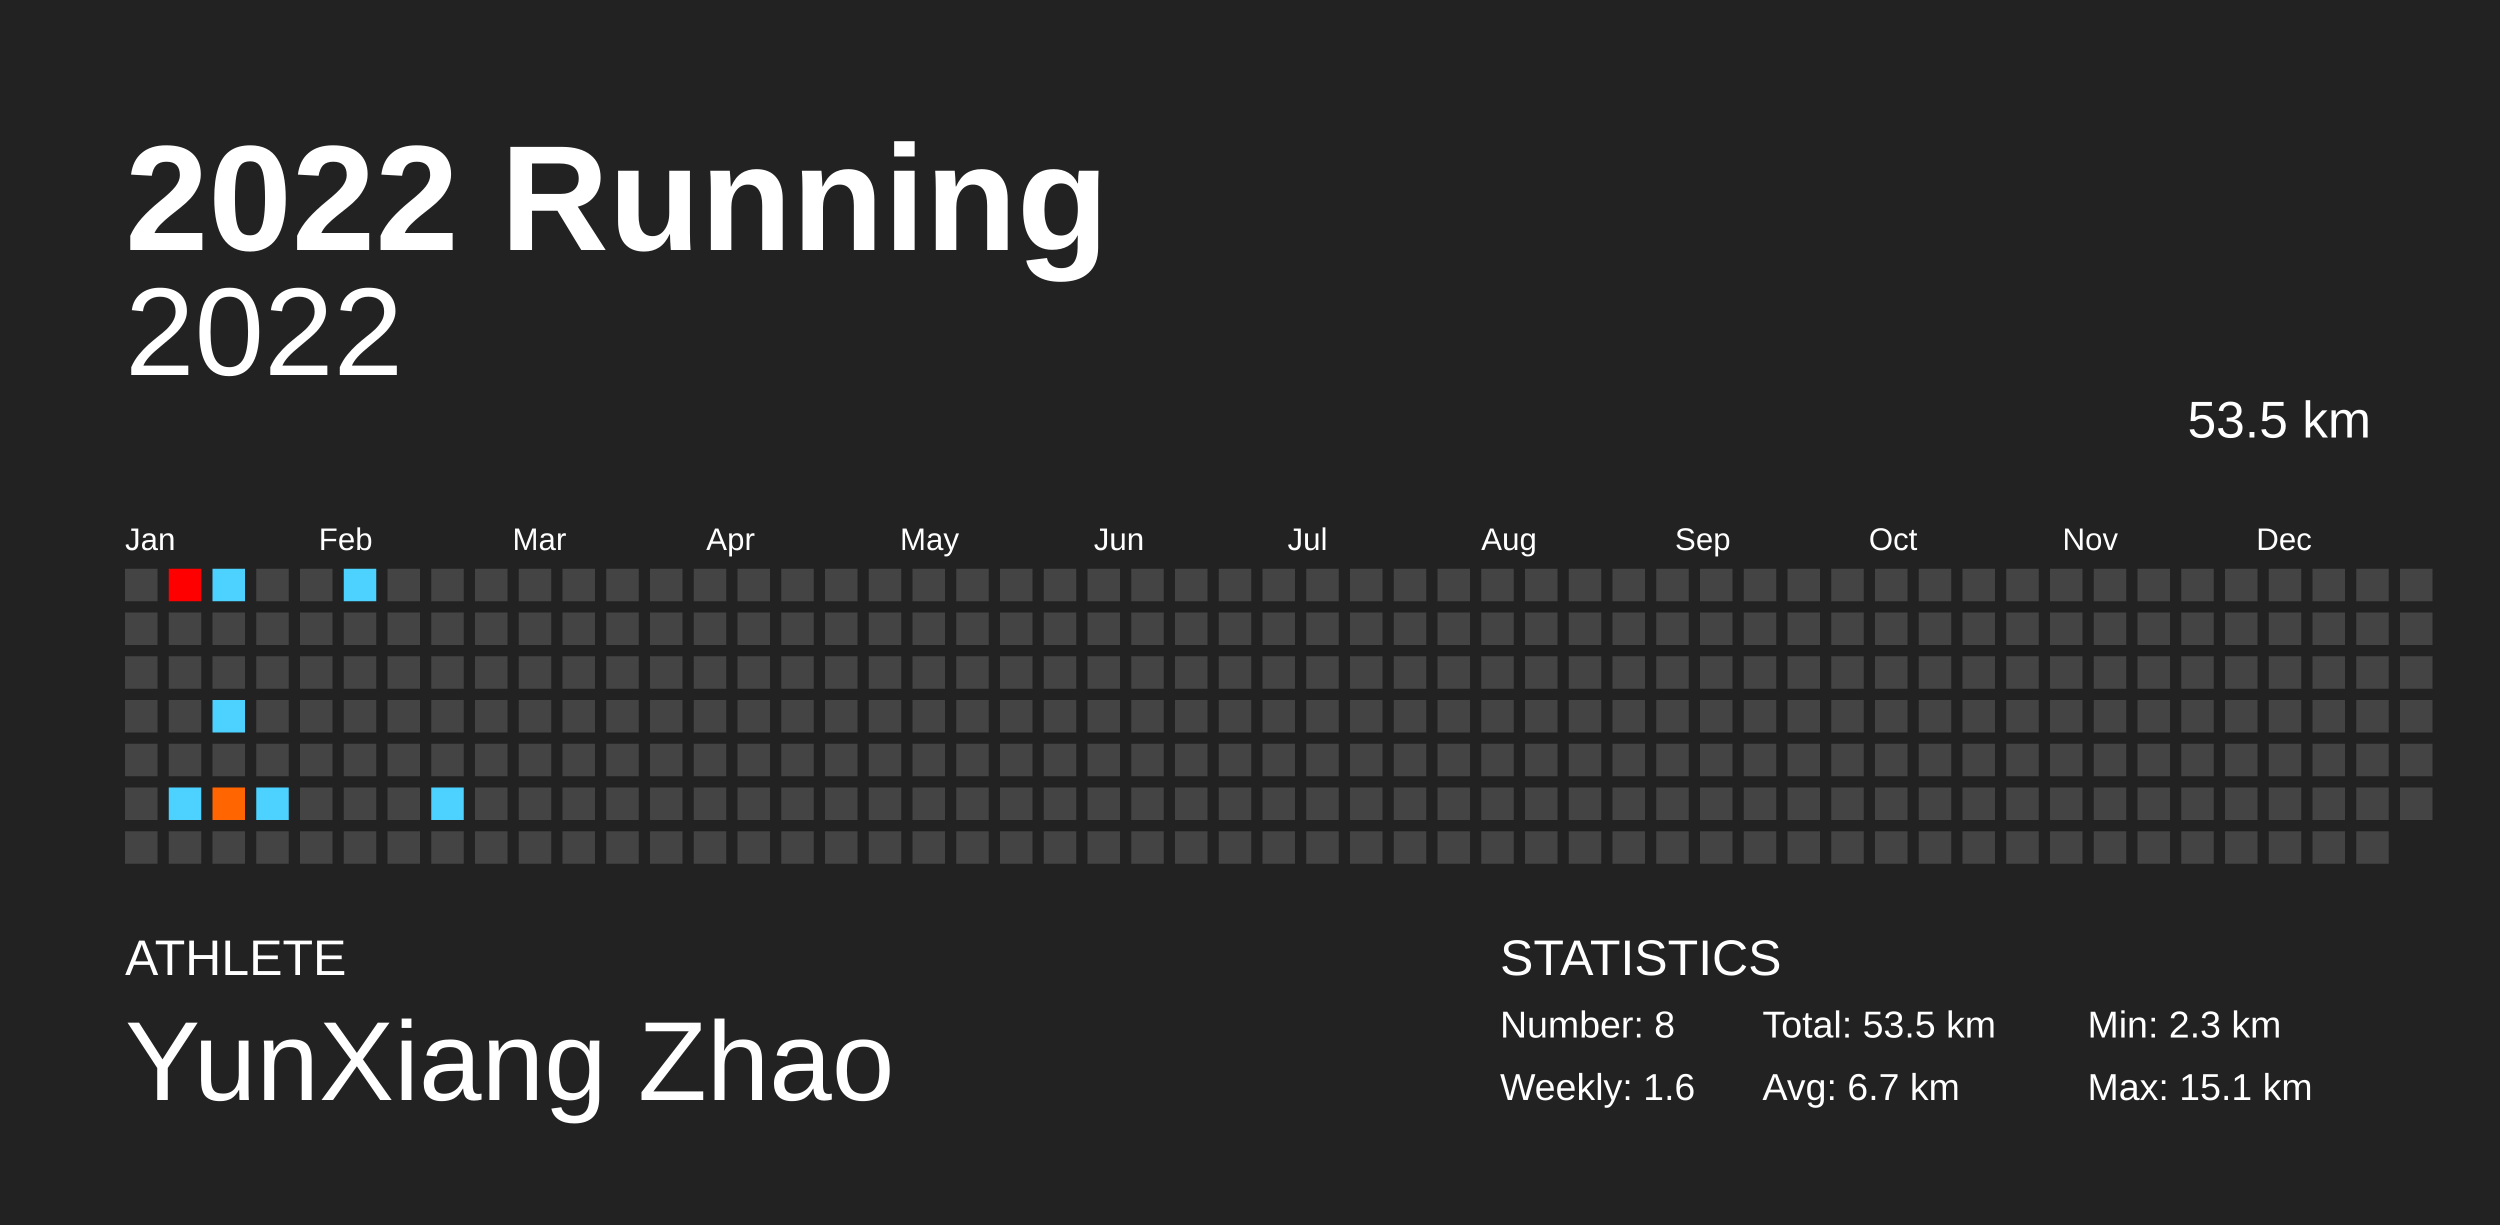
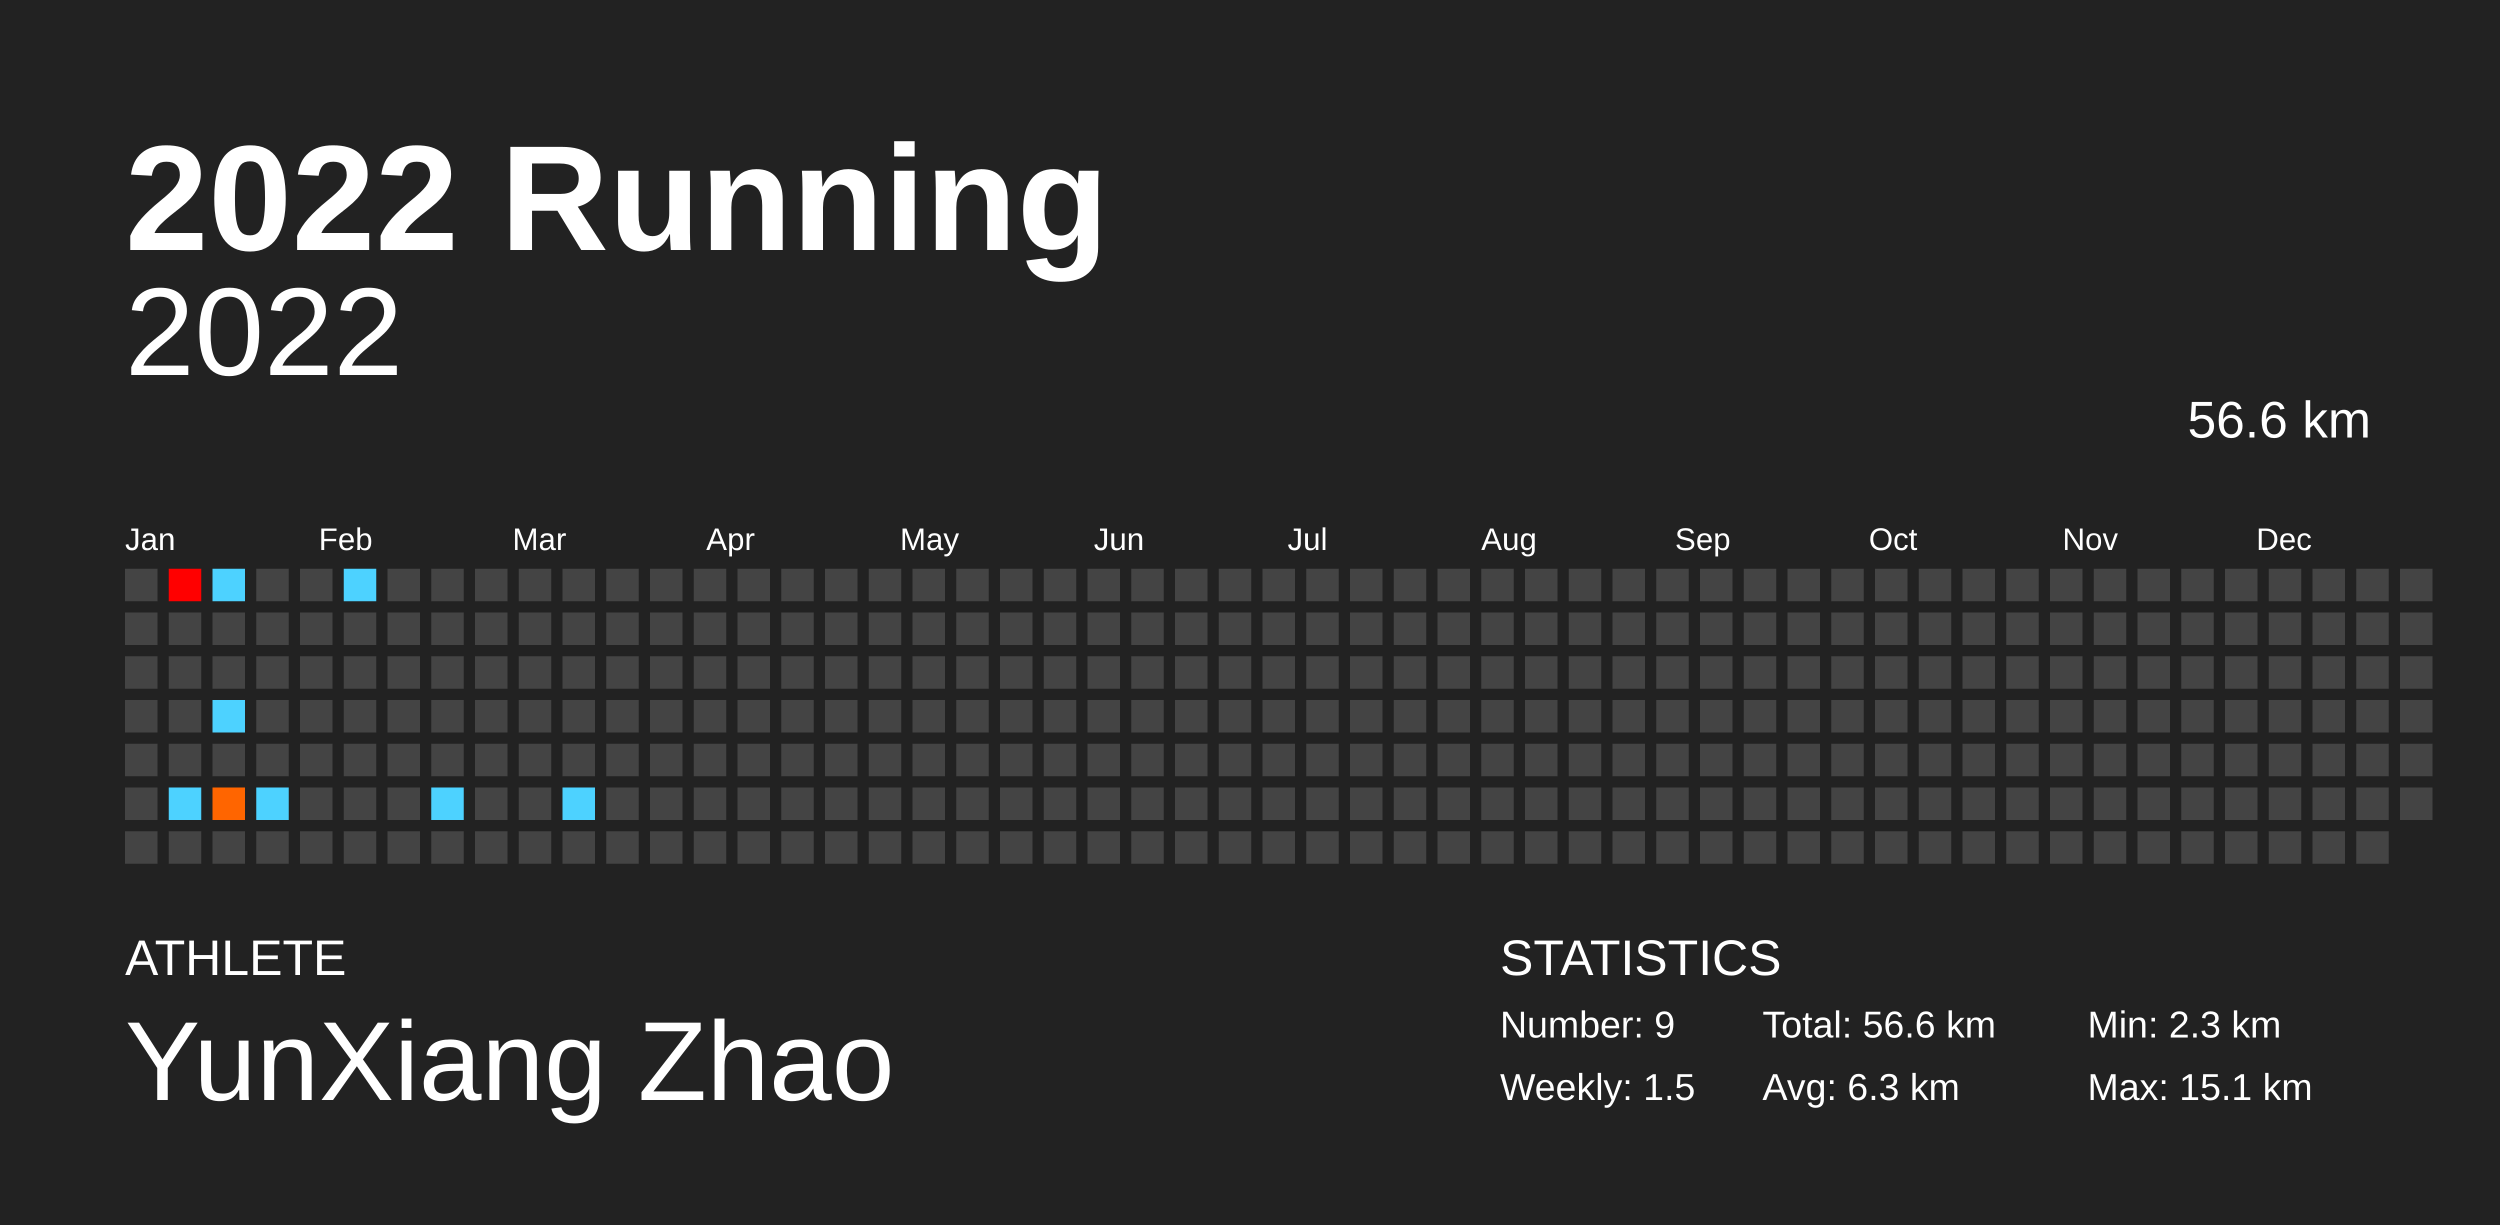
<svg xmlns="http://www.w3.org/2000/svg" baseProfile="full" height="98mm" version="1.1" viewBox="0,0,200,98" width="200mm">
  <defs />
  <rect fill="#222222" height="98" width="200" x="0" y="0" />
  <text fill="#FFFFFF" style="font-size:12px; font-family:Arial; font-weight:bold;" x="10" y="20">2022 Running</text>
  <text fill="#FFFFFF" style="font-size:4px; font-family:Arial" x="10" y="78">ATHLETE</text>
  <text fill="#FFFFFF" style="font-size:9px; font-family:Arial" x="10" y="88">YunXiang Zhao</text>
  <text fill="#FFFFFF" style="font-size:4px; font-family:Arial" x="120" y="78">STATISTICS</text>
-   <text fill="#FFFFFF" style="font-size:3px; font-family:Arial" x="120" y="83">Number: 8</text>
-   <text fill="#FFFFFF" style="font-size:3px; font-family:Arial" x="120" y="88">Weekly: 1.6</text>
-   <text fill="#FFFFFF" style="font-size:3px; font-family:Arial" x="141" y="83">Total: 53.5 km</text>
-   <text fill="#FFFFFF" style="font-size:3px; font-family:Arial" x="141" y="88">Avg: 6.7 km</text>
+   <text fill="#FFFFFF" style="font-size:3px; font-family:Arial" x="120" y="83">Number: 9</text>
+   <text fill="#FFFFFF" style="font-size:3px; font-family:Arial" x="120" y="88">Weekly: 1.5</text>
+   <text fill="#FFFFFF" style="font-size:3px; font-family:Arial" x="141" y="83">Total: 56.6 km</text>
+   <text fill="#FFFFFF" style="font-size:3px; font-family:Arial" x="141" y="88">Avg: 6.3 km</text>
  <text fill="#FFFFFF" style="font-size:3px; font-family:Arial" x="167" y="83">Min: 2.3 km</text>
  <text fill="#FFFFFF" style="font-size:3px; font-family:Arial" x="167" y="88">Max: 15.1 km</text>
  <text alignment-baseline="hanging" fill="#FFFFFF" style="font-size:10.0px; font-family:Arial;" x="10" y="30">2022</text>
-   <text alignment-baseline="hanging" fill="#FFFFFF" style="font-size:4.125px; font-family:Arial;" x="175" y="35">53.5 km</text>
+   <text alignment-baseline="hanging" fill="#FFFFFF" style="font-size:4.125px; font-family:Arial;" x="175" y="35">56.6 km</text>
  <text fill="#FFFFFF" style="font-size:2.5px; font-family:Arial" x="10.0" y="44">Jan</text>
  <text fill="#FFFFFF" style="font-size:2.5px; font-family:Arial" x="25.5" y="44">Feb</text>
  <text fill="#FFFFFF" style="font-size:2.5px; font-family:Arial" x="41.0" y="44">Mar</text>
  <text fill="#FFFFFF" style="font-size:2.5px; font-family:Arial" x="56.5" y="44">Apr</text>
  <text fill="#FFFFFF" style="font-size:2.5px; font-family:Arial" x="72.0" y="44">May</text>
  <text fill="#FFFFFF" style="font-size:2.5px; font-family:Arial" x="87.5" y="44">Jun</text>
  <text fill="#FFFFFF" style="font-size:2.5px; font-family:Arial" x="103.0" y="44">Jul</text>
  <text fill="#FFFFFF" style="font-size:2.5px; font-family:Arial" x="118.5" y="44">Aug</text>
  <text fill="#FFFFFF" style="font-size:2.5px; font-family:Arial" x="134.0" y="44">Sep</text>
  <text fill="#FFFFFF" style="font-size:2.5px; font-family:Arial" x="149.5" y="44">Oct</text>
  <text fill="#FFFFFF" style="font-size:2.5px; font-family:Arial" x="165.0" y="44">Nov</text>
  <text fill="#FFFFFF" style="font-size:2.5px; font-family:Arial" x="180.5" y="44">Dec</text>
  <rect fill="#444444" height="2.6" width="2.6" x="10.0" y="45.5" />
  <rect fill="#444444" height="2.6" width="2.6" x="10.0" y="49.0" />
  <rect fill="#444444" height="2.6" width="2.6" x="10.0" y="52.5" />
  <rect fill="#444444" height="2.6" width="2.6" x="10.0" y="56.0" />
  <rect fill="#444444" height="2.6" width="2.6" x="10.0" y="59.5" />
  <rect fill="#444444" height="2.6" width="2.6" x="10.0" y="63.0" />
  <rect fill="#444444" height="2.6" width="2.6" x="10.0" y="66.5" />
  <rect fill="#ff0000" height="2.6" width="2.6" x="13.5" y="45.5" />
  <rect fill="#444444" height="2.6" width="2.6" x="13.5" y="49.0" />
  <rect fill="#444444" height="2.6" width="2.6" x="13.5" y="52.5" />
  <rect fill="#444444" height="2.6" width="2.6" x="13.5" y="56.0" />
  <rect fill="#444444" height="2.6" width="2.6" x="13.5" y="59.5" />
  <rect fill="#4dd2ff" height="2.6" width="2.6" x="13.5" y="63.0" />
  <rect fill="#444444" height="2.6" width="2.6" x="13.5" y="66.5" />
  <rect fill="#4dd2ff" height="2.6" width="2.6" x="17.0" y="45.5" />
  <rect fill="#444444" height="2.6" width="2.6" x="17.0" y="49.0" />
  <rect fill="#444444" height="2.6" width="2.6" x="17.0" y="52.5" />
  <rect fill="#4dd2ff" height="2.6" width="2.6" x="17.0" y="56.0" />
  <rect fill="#444444" height="2.6" width="2.6" x="17.0" y="59.5" />
  <rect fill="#ff6500" height="2.6" width="2.6" x="17.0" y="63.0" />
  <rect fill="#444444" height="2.6" width="2.6" x="17.0" y="66.5" />
  <rect fill="#444444" height="2.6" width="2.6" x="20.5" y="45.5" />
  <rect fill="#444444" height="2.6" width="2.6" x="20.5" y="49.0" />
  <rect fill="#444444" height="2.6" width="2.6" x="20.5" y="52.5" />
  <rect fill="#444444" height="2.6" width="2.6" x="20.5" y="56.0" />
  <rect fill="#444444" height="2.6" width="2.6" x="20.5" y="59.5" />
  <rect fill="#4dd2ff" height="2.6" width="2.6" x="20.5" y="63.0" />
  <rect fill="#444444" height="2.6" width="2.6" x="20.5" y="66.5" />
  <rect fill="#444444" height="2.6" width="2.6" x="24.0" y="45.5" />
  <rect fill="#444444" height="2.6" width="2.6" x="24.0" y="49.0" />
  <rect fill="#444444" height="2.6" width="2.6" x="24.0" y="52.5" />
  <rect fill="#444444" height="2.6" width="2.6" x="24.0" y="56.0" />
  <rect fill="#444444" height="2.6" width="2.6" x="24.0" y="59.5" />
  <rect fill="#444444" height="2.6" width="2.6" x="24.0" y="63.0" />
  <rect fill="#444444" height="2.6" width="2.6" x="24.0" y="66.5" />
  <rect fill="#4dd2ff" height="2.6" width="2.6" x="27.5" y="45.5" />
  <rect fill="#444444" height="2.6" width="2.6" x="27.5" y="49.0" />
  <rect fill="#444444" height="2.6" width="2.6" x="27.5" y="52.5" />
  <rect fill="#444444" height="2.6" width="2.6" x="27.5" y="56.0" />
  <rect fill="#444444" height="2.6" width="2.6" x="27.5" y="59.5" />
  <rect fill="#444444" height="2.6" width="2.6" x="27.5" y="63.0" />
  <rect fill="#444444" height="2.6" width="2.6" x="27.5" y="66.5" />
  <rect fill="#444444" height="2.6" width="2.6" x="31.0" y="45.5" />
  <rect fill="#444444" height="2.6" width="2.6" x="31.0" y="49.0" />
  <rect fill="#444444" height="2.6" width="2.6" x="31.0" y="52.5" />
  <rect fill="#444444" height="2.6" width="2.6" x="31.0" y="56.0" />
  <rect fill="#444444" height="2.6" width="2.6" x="31.0" y="59.5" />
  <rect fill="#444444" height="2.6" width="2.6" x="31.0" y="63.0" />
  <rect fill="#444444" height="2.6" width="2.6" x="31.0" y="66.5" />
  <rect fill="#444444" height="2.6" width="2.6" x="34.5" y="45.5" />
  <rect fill="#444444" height="2.6" width="2.6" x="34.5" y="49.0" />
  <rect fill="#444444" height="2.6" width="2.6" x="34.5" y="52.5" />
  <rect fill="#444444" height="2.6" width="2.6" x="34.5" y="56.0" />
  <rect fill="#444444" height="2.6" width="2.6" x="34.5" y="59.5" />
  <rect fill="#4dd2ff" height="2.6" width="2.6" x="34.5" y="63.0" />
  <rect fill="#444444" height="2.6" width="2.6" x="34.5" y="66.5" />
  <rect fill="#444444" height="2.6" width="2.6" x="38.0" y="45.5" />
  <rect fill="#444444" height="2.6" width="2.6" x="38.0" y="49.0" />
  <rect fill="#444444" height="2.6" width="2.6" x="38.0" y="52.5" />
  <rect fill="#444444" height="2.6" width="2.6" x="38.0" y="56.0" />
  <rect fill="#444444" height="2.6" width="2.6" x="38.0" y="59.5" />
  <rect fill="#444444" height="2.6" width="2.6" x="38.0" y="63.0" />
  <rect fill="#444444" height="2.6" width="2.6" x="38.0" y="66.5" />
  <rect fill="#444444" height="2.6" width="2.6" x="41.5" y="45.5" />
  <rect fill="#444444" height="2.6" width="2.6" x="41.5" y="49.0" />
  <rect fill="#444444" height="2.6" width="2.6" x="41.5" y="52.5" />
  <rect fill="#444444" height="2.6" width="2.6" x="41.5" y="56.0" />
  <rect fill="#444444" height="2.6" width="2.6" x="41.5" y="59.5" />
  <rect fill="#444444" height="2.6" width="2.6" x="41.5" y="63.0" />
  <rect fill="#444444" height="2.6" width="2.6" x="41.5" y="66.5" />
  <rect fill="#444444" height="2.6" width="2.6" x="45.0" y="45.5" />
  <rect fill="#444444" height="2.6" width="2.6" x="45.0" y="49.0" />
  <rect fill="#444444" height="2.6" width="2.6" x="45.0" y="52.5" />
  <rect fill="#444444" height="2.6" width="2.6" x="45.0" y="56.0" />
  <rect fill="#444444" height="2.6" width="2.6" x="45.0" y="59.5" />
-   <rect fill="#444444" height="2.6" width="2.6" x="45.0" y="63.0" />
+   <rect fill="#4dd2ff" height="2.6" width="2.6" x="45.0" y="63.0" />
  <rect fill="#444444" height="2.6" width="2.6" x="45.0" y="66.5" />
  <rect fill="#444444" height="2.6" width="2.6" x="48.5" y="45.5" />
  <rect fill="#444444" height="2.6" width="2.6" x="48.5" y="49.0" />
  <rect fill="#444444" height="2.6" width="2.6" x="48.5" y="52.5" />
  <rect fill="#444444" height="2.6" width="2.6" x="48.5" y="56.0" />
  <rect fill="#444444" height="2.6" width="2.6" x="48.5" y="59.5" />
  <rect fill="#444444" height="2.6" width="2.6" x="48.5" y="63.0" />
  <rect fill="#444444" height="2.6" width="2.6" x="48.5" y="66.5" />
  <rect fill="#444444" height="2.6" width="2.6" x="52.0" y="45.5" />
  <rect fill="#444444" height="2.6" width="2.6" x="52.0" y="49.0" />
  <rect fill="#444444" height="2.6" width="2.6" x="52.0" y="52.5" />
  <rect fill="#444444" height="2.6" width="2.6" x="52.0" y="56.0" />
  <rect fill="#444444" height="2.6" width="2.6" x="52.0" y="59.5" />
  <rect fill="#444444" height="2.6" width="2.6" x="52.0" y="63.0" />
  <rect fill="#444444" height="2.6" width="2.6" x="52.0" y="66.5" />
  <rect fill="#444444" height="2.6" width="2.6" x="55.5" y="45.5" />
  <rect fill="#444444" height="2.6" width="2.6" x="55.5" y="49.0" />
  <rect fill="#444444" height="2.6" width="2.6" x="55.5" y="52.5" />
  <rect fill="#444444" height="2.6" width="2.6" x="55.5" y="56.0" />
  <rect fill="#444444" height="2.6" width="2.6" x="55.5" y="59.5" />
  <rect fill="#444444" height="2.6" width="2.6" x="55.5" y="63.0" />
  <rect fill="#444444" height="2.6" width="2.6" x="55.5" y="66.5" />
  <rect fill="#444444" height="2.6" width="2.6" x="59.0" y="45.5" />
  <rect fill="#444444" height="2.6" width="2.6" x="59.0" y="49.0" />
  <rect fill="#444444" height="2.6" width="2.6" x="59.0" y="52.5" />
  <rect fill="#444444" height="2.6" width="2.6" x="59.0" y="56.0" />
  <rect fill="#444444" height="2.6" width="2.6" x="59.0" y="59.5" />
  <rect fill="#444444" height="2.6" width="2.6" x="59.0" y="63.0" />
  <rect fill="#444444" height="2.6" width="2.6" x="59.0" y="66.5" />
  <rect fill="#444444" height="2.6" width="2.6" x="62.5" y="45.5" />
  <rect fill="#444444" height="2.6" width="2.6" x="62.5" y="49.0" />
  <rect fill="#444444" height="2.6" width="2.6" x="62.5" y="52.5" />
  <rect fill="#444444" height="2.6" width="2.6" x="62.5" y="56.0" />
  <rect fill="#444444" height="2.6" width="2.6" x="62.5" y="59.5" />
  <rect fill="#444444" height="2.6" width="2.6" x="62.5" y="63.0" />
  <rect fill="#444444" height="2.6" width="2.6" x="62.5" y="66.5" />
  <rect fill="#444444" height="2.6" width="2.6" x="66.0" y="45.5" />
  <rect fill="#444444" height="2.6" width="2.6" x="66.0" y="49.0" />
  <rect fill="#444444" height="2.6" width="2.6" x="66.0" y="52.5" />
  <rect fill="#444444" height="2.6" width="2.6" x="66.0" y="56.0" />
  <rect fill="#444444" height="2.6" width="2.6" x="66.0" y="59.5" />
  <rect fill="#444444" height="2.6" width="2.6" x="66.0" y="63.0" />
  <rect fill="#444444" height="2.6" width="2.6" x="66.0" y="66.5" />
  <rect fill="#444444" height="2.6" width="2.6" x="69.5" y="45.5" />
  <rect fill="#444444" height="2.6" width="2.6" x="69.5" y="49.0" />
  <rect fill="#444444" height="2.6" width="2.6" x="69.5" y="52.5" />
  <rect fill="#444444" height="2.6" width="2.6" x="69.5" y="56.0" />
  <rect fill="#444444" height="2.6" width="2.6" x="69.5" y="59.5" />
  <rect fill="#444444" height="2.6" width="2.6" x="69.5" y="63.0" />
  <rect fill="#444444" height="2.6" width="2.6" x="69.5" y="66.5" />
  <rect fill="#444444" height="2.6" width="2.6" x="73.0" y="45.5" />
  <rect fill="#444444" height="2.6" width="2.6" x="73.0" y="49.0" />
  <rect fill="#444444" height="2.6" width="2.6" x="73.0" y="52.5" />
  <rect fill="#444444" height="2.6" width="2.6" x="73.0" y="56.0" />
  <rect fill="#444444" height="2.6" width="2.6" x="73.0" y="59.5" />
  <rect fill="#444444" height="2.6" width="2.6" x="73.0" y="63.0" />
  <rect fill="#444444" height="2.6" width="2.6" x="73.0" y="66.5" />
  <rect fill="#444444" height="2.6" width="2.6" x="76.5" y="45.5" />
  <rect fill="#444444" height="2.6" width="2.6" x="76.5" y="49.0" />
  <rect fill="#444444" height="2.6" width="2.6" x="76.5" y="52.5" />
  <rect fill="#444444" height="2.6" width="2.6" x="76.5" y="56.0" />
  <rect fill="#444444" height="2.6" width="2.6" x="76.5" y="59.5" />
  <rect fill="#444444" height="2.6" width="2.6" x="76.5" y="63.0" />
  <rect fill="#444444" height="2.6" width="2.6" x="76.5" y="66.5" />
  <rect fill="#444444" height="2.6" width="2.6" x="80.0" y="45.5" />
  <rect fill="#444444" height="2.6" width="2.6" x="80.0" y="49.0" />
  <rect fill="#444444" height="2.6" width="2.6" x="80.0" y="52.5" />
  <rect fill="#444444" height="2.6" width="2.6" x="80.0" y="56.0" />
  <rect fill="#444444" height="2.6" width="2.6" x="80.0" y="59.5" />
  <rect fill="#444444" height="2.6" width="2.6" x="80.0" y="63.0" />
  <rect fill="#444444" height="2.6" width="2.6" x="80.0" y="66.5" />
  <rect fill="#444444" height="2.6" width="2.6" x="83.5" y="45.5" />
  <rect fill="#444444" height="2.6" width="2.6" x="83.5" y="49.0" />
  <rect fill="#444444" height="2.6" width="2.6" x="83.5" y="52.5" />
  <rect fill="#444444" height="2.6" width="2.6" x="83.5" y="56.0" />
  <rect fill="#444444" height="2.6" width="2.6" x="83.5" y="59.5" />
  <rect fill="#444444" height="2.6" width="2.6" x="83.5" y="63.0" />
  <rect fill="#444444" height="2.6" width="2.6" x="83.5" y="66.5" />
  <rect fill="#444444" height="2.6" width="2.6" x="87.0" y="45.5" />
  <rect fill="#444444" height="2.6" width="2.6" x="87.0" y="49.0" />
  <rect fill="#444444" height="2.6" width="2.6" x="87.0" y="52.5" />
  <rect fill="#444444" height="2.6" width="2.6" x="87.0" y="56.0" />
  <rect fill="#444444" height="2.6" width="2.6" x="87.0" y="59.5" />
  <rect fill="#444444" height="2.6" width="2.6" x="87.0" y="63.0" />
  <rect fill="#444444" height="2.6" width="2.6" x="87.0" y="66.5" />
  <rect fill="#444444" height="2.6" width="2.6" x="90.5" y="45.5" />
  <rect fill="#444444" height="2.6" width="2.6" x="90.5" y="49.0" />
  <rect fill="#444444" height="2.6" width="2.6" x="90.5" y="52.5" />
  <rect fill="#444444" height="2.6" width="2.6" x="90.5" y="56.0" />
  <rect fill="#444444" height="2.6" width="2.6" x="90.5" y="59.5" />
  <rect fill="#444444" height="2.6" width="2.6" x="90.5" y="63.0" />
  <rect fill="#444444" height="2.6" width="2.6" x="90.5" y="66.5" />
  <rect fill="#444444" height="2.6" width="2.6" x="94.0" y="45.5" />
  <rect fill="#444444" height="2.6" width="2.6" x="94.0" y="49.0" />
  <rect fill="#444444" height="2.6" width="2.6" x="94.0" y="52.5" />
  <rect fill="#444444" height="2.6" width="2.6" x="94.0" y="56.0" />
  <rect fill="#444444" height="2.6" width="2.6" x="94.0" y="59.5" />
  <rect fill="#444444" height="2.6" width="2.6" x="94.0" y="63.0" />
  <rect fill="#444444" height="2.6" width="2.6" x="94.0" y="66.5" />
  <rect fill="#444444" height="2.6" width="2.6" x="97.5" y="45.5" />
  <rect fill="#444444" height="2.6" width="2.6" x="97.5" y="49.0" />
  <rect fill="#444444" height="2.6" width="2.6" x="97.5" y="52.5" />
  <rect fill="#444444" height="2.6" width="2.6" x="97.5" y="56.0" />
  <rect fill="#444444" height="2.6" width="2.6" x="97.5" y="59.5" />
  <rect fill="#444444" height="2.6" width="2.6" x="97.5" y="63.0" />
  <rect fill="#444444" height="2.6" width="2.6" x="97.5" y="66.5" />
  <rect fill="#444444" height="2.6" width="2.6" x="101.0" y="45.5" />
  <rect fill="#444444" height="2.6" width="2.6" x="101.0" y="49.0" />
  <rect fill="#444444" height="2.6" width="2.6" x="101.0" y="52.5" />
  <rect fill="#444444" height="2.6" width="2.6" x="101.0" y="56.0" />
  <rect fill="#444444" height="2.6" width="2.6" x="101.0" y="59.5" />
  <rect fill="#444444" height="2.6" width="2.6" x="101.0" y="63.0" />
  <rect fill="#444444" height="2.6" width="2.6" x="101.0" y="66.5" />
  <rect fill="#444444" height="2.6" width="2.6" x="104.5" y="45.5" />
  <rect fill="#444444" height="2.6" width="2.6" x="104.5" y="49.0" />
  <rect fill="#444444" height="2.6" width="2.6" x="104.5" y="52.5" />
  <rect fill="#444444" height="2.6" width="2.6" x="104.5" y="56.0" />
  <rect fill="#444444" height="2.6" width="2.6" x="104.5" y="59.5" />
  <rect fill="#444444" height="2.6" width="2.6" x="104.5" y="63.0" />
  <rect fill="#444444" height="2.6" width="2.6" x="104.5" y="66.5" />
  <rect fill="#444444" height="2.6" width="2.6" x="108.0" y="45.5" />
  <rect fill="#444444" height="2.6" width="2.6" x="108.0" y="49.0" />
  <rect fill="#444444" height="2.6" width="2.6" x="108.0" y="52.5" />
  <rect fill="#444444" height="2.6" width="2.6" x="108.0" y="56.0" />
  <rect fill="#444444" height="2.6" width="2.6" x="108.0" y="59.5" />
  <rect fill="#444444" height="2.6" width="2.6" x="108.0" y="63.0" />
  <rect fill="#444444" height="2.6" width="2.6" x="108.0" y="66.5" />
  <rect fill="#444444" height="2.6" width="2.6" x="111.5" y="45.5" />
  <rect fill="#444444" height="2.6" width="2.6" x="111.5" y="49.0" />
  <rect fill="#444444" height="2.6" width="2.6" x="111.5" y="52.5" />
  <rect fill="#444444" height="2.6" width="2.6" x="111.5" y="56.0" />
  <rect fill="#444444" height="2.6" width="2.6" x="111.5" y="59.5" />
  <rect fill="#444444" height="2.6" width="2.6" x="111.5" y="63.0" />
  <rect fill="#444444" height="2.6" width="2.6" x="111.5" y="66.5" />
  <rect fill="#444444" height="2.6" width="2.6" x="115.0" y="45.5" />
  <rect fill="#444444" height="2.6" width="2.6" x="115.0" y="49.0" />
  <rect fill="#444444" height="2.6" width="2.6" x="115.0" y="52.5" />
  <rect fill="#444444" height="2.6" width="2.6" x="115.0" y="56.0" />
  <rect fill="#444444" height="2.6" width="2.6" x="115.0" y="59.5" />
  <rect fill="#444444" height="2.6" width="2.6" x="115.0" y="63.0" />
  <rect fill="#444444" height="2.6" width="2.6" x="115.0" y="66.5" />
  <rect fill="#444444" height="2.6" width="2.6" x="118.5" y="45.5" />
  <rect fill="#444444" height="2.6" width="2.6" x="118.5" y="49.0" />
  <rect fill="#444444" height="2.6" width="2.6" x="118.5" y="52.5" />
  <rect fill="#444444" height="2.6" width="2.6" x="118.5" y="56.0" />
  <rect fill="#444444" height="2.6" width="2.6" x="118.5" y="59.5" />
  <rect fill="#444444" height="2.6" width="2.6" x="118.5" y="63.0" />
  <rect fill="#444444" height="2.6" width="2.6" x="118.5" y="66.5" />
  <rect fill="#444444" height="2.6" width="2.6" x="122.0" y="45.5" />
  <rect fill="#444444" height="2.6" width="2.6" x="122.0" y="49.0" />
  <rect fill="#444444" height="2.6" width="2.6" x="122.0" y="52.5" />
  <rect fill="#444444" height="2.6" width="2.6" x="122.0" y="56.0" />
  <rect fill="#444444" height="2.6" width="2.6" x="122.0" y="59.5" />
  <rect fill="#444444" height="2.6" width="2.6" x="122.0" y="63.0" />
  <rect fill="#444444" height="2.6" width="2.6" x="122.0" y="66.5" />
  <rect fill="#444444" height="2.6" width="2.6" x="125.5" y="45.5" />
  <rect fill="#444444" height="2.6" width="2.6" x="125.5" y="49.0" />
  <rect fill="#444444" height="2.6" width="2.6" x="125.5" y="52.5" />
  <rect fill="#444444" height="2.6" width="2.6" x="125.5" y="56.0" />
  <rect fill="#444444" height="2.6" width="2.6" x="125.5" y="59.5" />
  <rect fill="#444444" height="2.6" width="2.6" x="125.5" y="63.0" />
  <rect fill="#444444" height="2.6" width="2.6" x="125.5" y="66.5" />
  <rect fill="#444444" height="2.6" width="2.6" x="129.0" y="45.5" />
  <rect fill="#444444" height="2.6" width="2.6" x="129.0" y="49.0" />
  <rect fill="#444444" height="2.6" width="2.6" x="129.0" y="52.5" />
  <rect fill="#444444" height="2.6" width="2.6" x="129.0" y="56.0" />
  <rect fill="#444444" height="2.6" width="2.6" x="129.0" y="59.5" />
  <rect fill="#444444" height="2.6" width="2.6" x="129.0" y="63.0" />
  <rect fill="#444444" height="2.6" width="2.6" x="129.0" y="66.5" />
  <rect fill="#444444" height="2.6" width="2.6" x="132.5" y="45.5" />
  <rect fill="#444444" height="2.6" width="2.6" x="132.5" y="49.0" />
  <rect fill="#444444" height="2.6" width="2.6" x="132.5" y="52.5" />
  <rect fill="#444444" height="2.6" width="2.6" x="132.5" y="56.0" />
  <rect fill="#444444" height="2.6" width="2.6" x="132.5" y="59.5" />
  <rect fill="#444444" height="2.6" width="2.6" x="132.5" y="63.0" />
  <rect fill="#444444" height="2.6" width="2.6" x="132.5" y="66.5" />
  <rect fill="#444444" height="2.6" width="2.6" x="136.0" y="45.5" />
  <rect fill="#444444" height="2.6" width="2.6" x="136.0" y="49.0" />
  <rect fill="#444444" height="2.6" width="2.6" x="136.0" y="52.5" />
  <rect fill="#444444" height="2.6" width="2.6" x="136.0" y="56.0" />
  <rect fill="#444444" height="2.6" width="2.6" x="136.0" y="59.5" />
  <rect fill="#444444" height="2.6" width="2.6" x="136.0" y="63.0" />
  <rect fill="#444444" height="2.6" width="2.6" x="136.0" y="66.5" />
  <rect fill="#444444" height="2.6" width="2.6" x="139.5" y="45.5" />
  <rect fill="#444444" height="2.6" width="2.6" x="139.5" y="49.0" />
  <rect fill="#444444" height="2.6" width="2.6" x="139.5" y="52.5" />
  <rect fill="#444444" height="2.6" width="2.6" x="139.5" y="56.0" />
  <rect fill="#444444" height="2.6" width="2.6" x="139.5" y="59.5" />
  <rect fill="#444444" height="2.6" width="2.6" x="139.5" y="63.0" />
  <rect fill="#444444" height="2.6" width="2.6" x="139.5" y="66.5" />
  <rect fill="#444444" height="2.6" width="2.6" x="143.0" y="45.5" />
  <rect fill="#444444" height="2.6" width="2.6" x="143.0" y="49.0" />
  <rect fill="#444444" height="2.6" width="2.6" x="143.0" y="52.5" />
  <rect fill="#444444" height="2.6" width="2.6" x="143.0" y="56.0" />
  <rect fill="#444444" height="2.6" width="2.6" x="143.0" y="59.5" />
  <rect fill="#444444" height="2.6" width="2.6" x="143.0" y="63.0" />
  <rect fill="#444444" height="2.6" width="2.6" x="143.0" y="66.5" />
  <rect fill="#444444" height="2.6" width="2.6" x="146.5" y="45.5" />
  <rect fill="#444444" height="2.6" width="2.6" x="146.5" y="49.0" />
  <rect fill="#444444" height="2.6" width="2.6" x="146.5" y="52.5" />
  <rect fill="#444444" height="2.6" width="2.6" x="146.5" y="56.0" />
  <rect fill="#444444" height="2.6" width="2.6" x="146.5" y="59.5" />
  <rect fill="#444444" height="2.6" width="2.6" x="146.5" y="63.0" />
  <rect fill="#444444" height="2.6" width="2.6" x="146.5" y="66.5" />
  <rect fill="#444444" height="2.6" width="2.6" x="150.0" y="45.5" />
  <rect fill="#444444" height="2.6" width="2.6" x="150.0" y="49.0" />
  <rect fill="#444444" height="2.6" width="2.6" x="150.0" y="52.5" />
  <rect fill="#444444" height="2.6" width="2.6" x="150.0" y="56.0" />
  <rect fill="#444444" height="2.6" width="2.6" x="150.0" y="59.5" />
  <rect fill="#444444" height="2.6" width="2.6" x="150.0" y="63.0" />
  <rect fill="#444444" height="2.6" width="2.6" x="150.0" y="66.5" />
  <rect fill="#444444" height="2.6" width="2.6" x="153.5" y="45.5" />
  <rect fill="#444444" height="2.6" width="2.6" x="153.5" y="49.0" />
  <rect fill="#444444" height="2.6" width="2.6" x="153.5" y="52.5" />
  <rect fill="#444444" height="2.6" width="2.6" x="153.5" y="56.0" />
  <rect fill="#444444" height="2.6" width="2.6" x="153.5" y="59.5" />
  <rect fill="#444444" height="2.6" width="2.6" x="153.5" y="63.0" />
  <rect fill="#444444" height="2.6" width="2.6" x="153.5" y="66.5" />
  <rect fill="#444444" height="2.6" width="2.6" x="157.0" y="45.5" />
  <rect fill="#444444" height="2.6" width="2.6" x="157.0" y="49.0" />
  <rect fill="#444444" height="2.6" width="2.6" x="157.0" y="52.5" />
  <rect fill="#444444" height="2.6" width="2.6" x="157.0" y="56.0" />
  <rect fill="#444444" height="2.6" width="2.6" x="157.0" y="59.5" />
  <rect fill="#444444" height="2.6" width="2.6" x="157.0" y="63.0" />
  <rect fill="#444444" height="2.6" width="2.6" x="157.0" y="66.5" />
  <rect fill="#444444" height="2.6" width="2.6" x="160.5" y="45.5" />
  <rect fill="#444444" height="2.6" width="2.6" x="160.5" y="49.0" />
  <rect fill="#444444" height="2.6" width="2.6" x="160.5" y="52.5" />
  <rect fill="#444444" height="2.6" width="2.6" x="160.5" y="56.0" />
  <rect fill="#444444" height="2.6" width="2.6" x="160.5" y="59.5" />
  <rect fill="#444444" height="2.6" width="2.6" x="160.5" y="63.0" />
  <rect fill="#444444" height="2.6" width="2.6" x="160.5" y="66.5" />
  <rect fill="#444444" height="2.6" width="2.6" x="164.0" y="45.5" />
  <rect fill="#444444" height="2.6" width="2.6" x="164.0" y="49.0" />
  <rect fill="#444444" height="2.6" width="2.6" x="164.0" y="52.5" />
  <rect fill="#444444" height="2.6" width="2.6" x="164.0" y="56.0" />
  <rect fill="#444444" height="2.6" width="2.6" x="164.0" y="59.5" />
  <rect fill="#444444" height="2.6" width="2.6" x="164.0" y="63.0" />
  <rect fill="#444444" height="2.6" width="2.6" x="164.0" y="66.5" />
  <rect fill="#444444" height="2.6" width="2.6" x="167.5" y="45.5" />
  <rect fill="#444444" height="2.6" width="2.6" x="167.5" y="49.0" />
  <rect fill="#444444" height="2.6" width="2.6" x="167.5" y="52.5" />
  <rect fill="#444444" height="2.6" width="2.6" x="167.5" y="56.0" />
  <rect fill="#444444" height="2.6" width="2.6" x="167.5" y="59.5" />
  <rect fill="#444444" height="2.6" width="2.6" x="167.5" y="63.0" />
  <rect fill="#444444" height="2.6" width="2.6" x="167.5" y="66.5" />
  <rect fill="#444444" height="2.6" width="2.6" x="171.0" y="45.5" />
  <rect fill="#444444" height="2.6" width="2.6" x="171.0" y="49.0" />
  <rect fill="#444444" height="2.6" width="2.6" x="171.0" y="52.5" />
  <rect fill="#444444" height="2.6" width="2.6" x="171.0" y="56.0" />
  <rect fill="#444444" height="2.6" width="2.6" x="171.0" y="59.5" />
  <rect fill="#444444" height="2.6" width="2.6" x="171.0" y="63.0" />
  <rect fill="#444444" height="2.6" width="2.6" x="171.0" y="66.5" />
  <rect fill="#444444" height="2.6" width="2.6" x="174.5" y="45.5" />
  <rect fill="#444444" height="2.6" width="2.6" x="174.5" y="49.0" />
  <rect fill="#444444" height="2.6" width="2.6" x="174.5" y="52.5" />
  <rect fill="#444444" height="2.6" width="2.6" x="174.5" y="56.0" />
  <rect fill="#444444" height="2.6" width="2.6" x="174.5" y="59.5" />
  <rect fill="#444444" height="2.6" width="2.6" x="174.5" y="63.0" />
  <rect fill="#444444" height="2.6" width="2.6" x="174.5" y="66.5" />
  <rect fill="#444444" height="2.6" width="2.6" x="178.0" y="45.5" />
  <rect fill="#444444" height="2.6" width="2.6" x="178.0" y="49.0" />
  <rect fill="#444444" height="2.6" width="2.6" x="178.0" y="52.5" />
  <rect fill="#444444" height="2.6" width="2.6" x="178.0" y="56.0" />
  <rect fill="#444444" height="2.6" width="2.6" x="178.0" y="59.5" />
  <rect fill="#444444" height="2.6" width="2.6" x="178.0" y="63.0" />
  <rect fill="#444444" height="2.6" width="2.6" x="178.0" y="66.5" />
  <rect fill="#444444" height="2.6" width="2.6" x="181.5" y="45.5" />
  <rect fill="#444444" height="2.6" width="2.6" x="181.5" y="49.0" />
  <rect fill="#444444" height="2.6" width="2.6" x="181.5" y="52.5" />
  <rect fill="#444444" height="2.6" width="2.6" x="181.5" y="56.0" />
  <rect fill="#444444" height="2.6" width="2.6" x="181.5" y="59.5" />
  <rect fill="#444444" height="2.6" width="2.6" x="181.5" y="63.0" />
  <rect fill="#444444" height="2.6" width="2.6" x="181.5" y="66.5" />
  <rect fill="#444444" height="2.6" width="2.6" x="185.0" y="45.5" />
  <rect fill="#444444" height="2.6" width="2.6" x="185.0" y="49.0" />
  <rect fill="#444444" height="2.6" width="2.6" x="185.0" y="52.5" />
  <rect fill="#444444" height="2.6" width="2.6" x="185.0" y="56.0" />
  <rect fill="#444444" height="2.6" width="2.6" x="185.0" y="59.5" />
  <rect fill="#444444" height="2.6" width="2.6" x="185.0" y="63.0" />
  <rect fill="#444444" height="2.6" width="2.6" x="185.0" y="66.5" />
  <rect fill="#444444" height="2.6" width="2.6" x="188.5" y="45.5" />
  <rect fill="#444444" height="2.6" width="2.6" x="188.5" y="49.0" />
  <rect fill="#444444" height="2.6" width="2.6" x="188.5" y="52.5" />
  <rect fill="#444444" height="2.6" width="2.6" x="188.5" y="56.0" />
  <rect fill="#444444" height="2.6" width="2.6" x="188.5" y="59.5" />
  <rect fill="#444444" height="2.6" width="2.6" x="188.5" y="63.0" />
  <rect fill="#444444" height="2.6" width="2.6" x="188.5" y="66.5" />
  <rect fill="#444444" height="2.6" width="2.6" x="192.0" y="45.5" />
  <rect fill="#444444" height="2.6" width="2.6" x="192.0" y="49.0" />
  <rect fill="#444444" height="2.6" width="2.6" x="192.0" y="52.5" />
  <rect fill="#444444" height="2.6" width="2.6" x="192.0" y="56.0" />
  <rect fill="#444444" height="2.6" width="2.6" x="192.0" y="59.5" />
  <rect fill="#444444" height="2.6" width="2.6" x="192.0" y="63.0" />
</svg>
